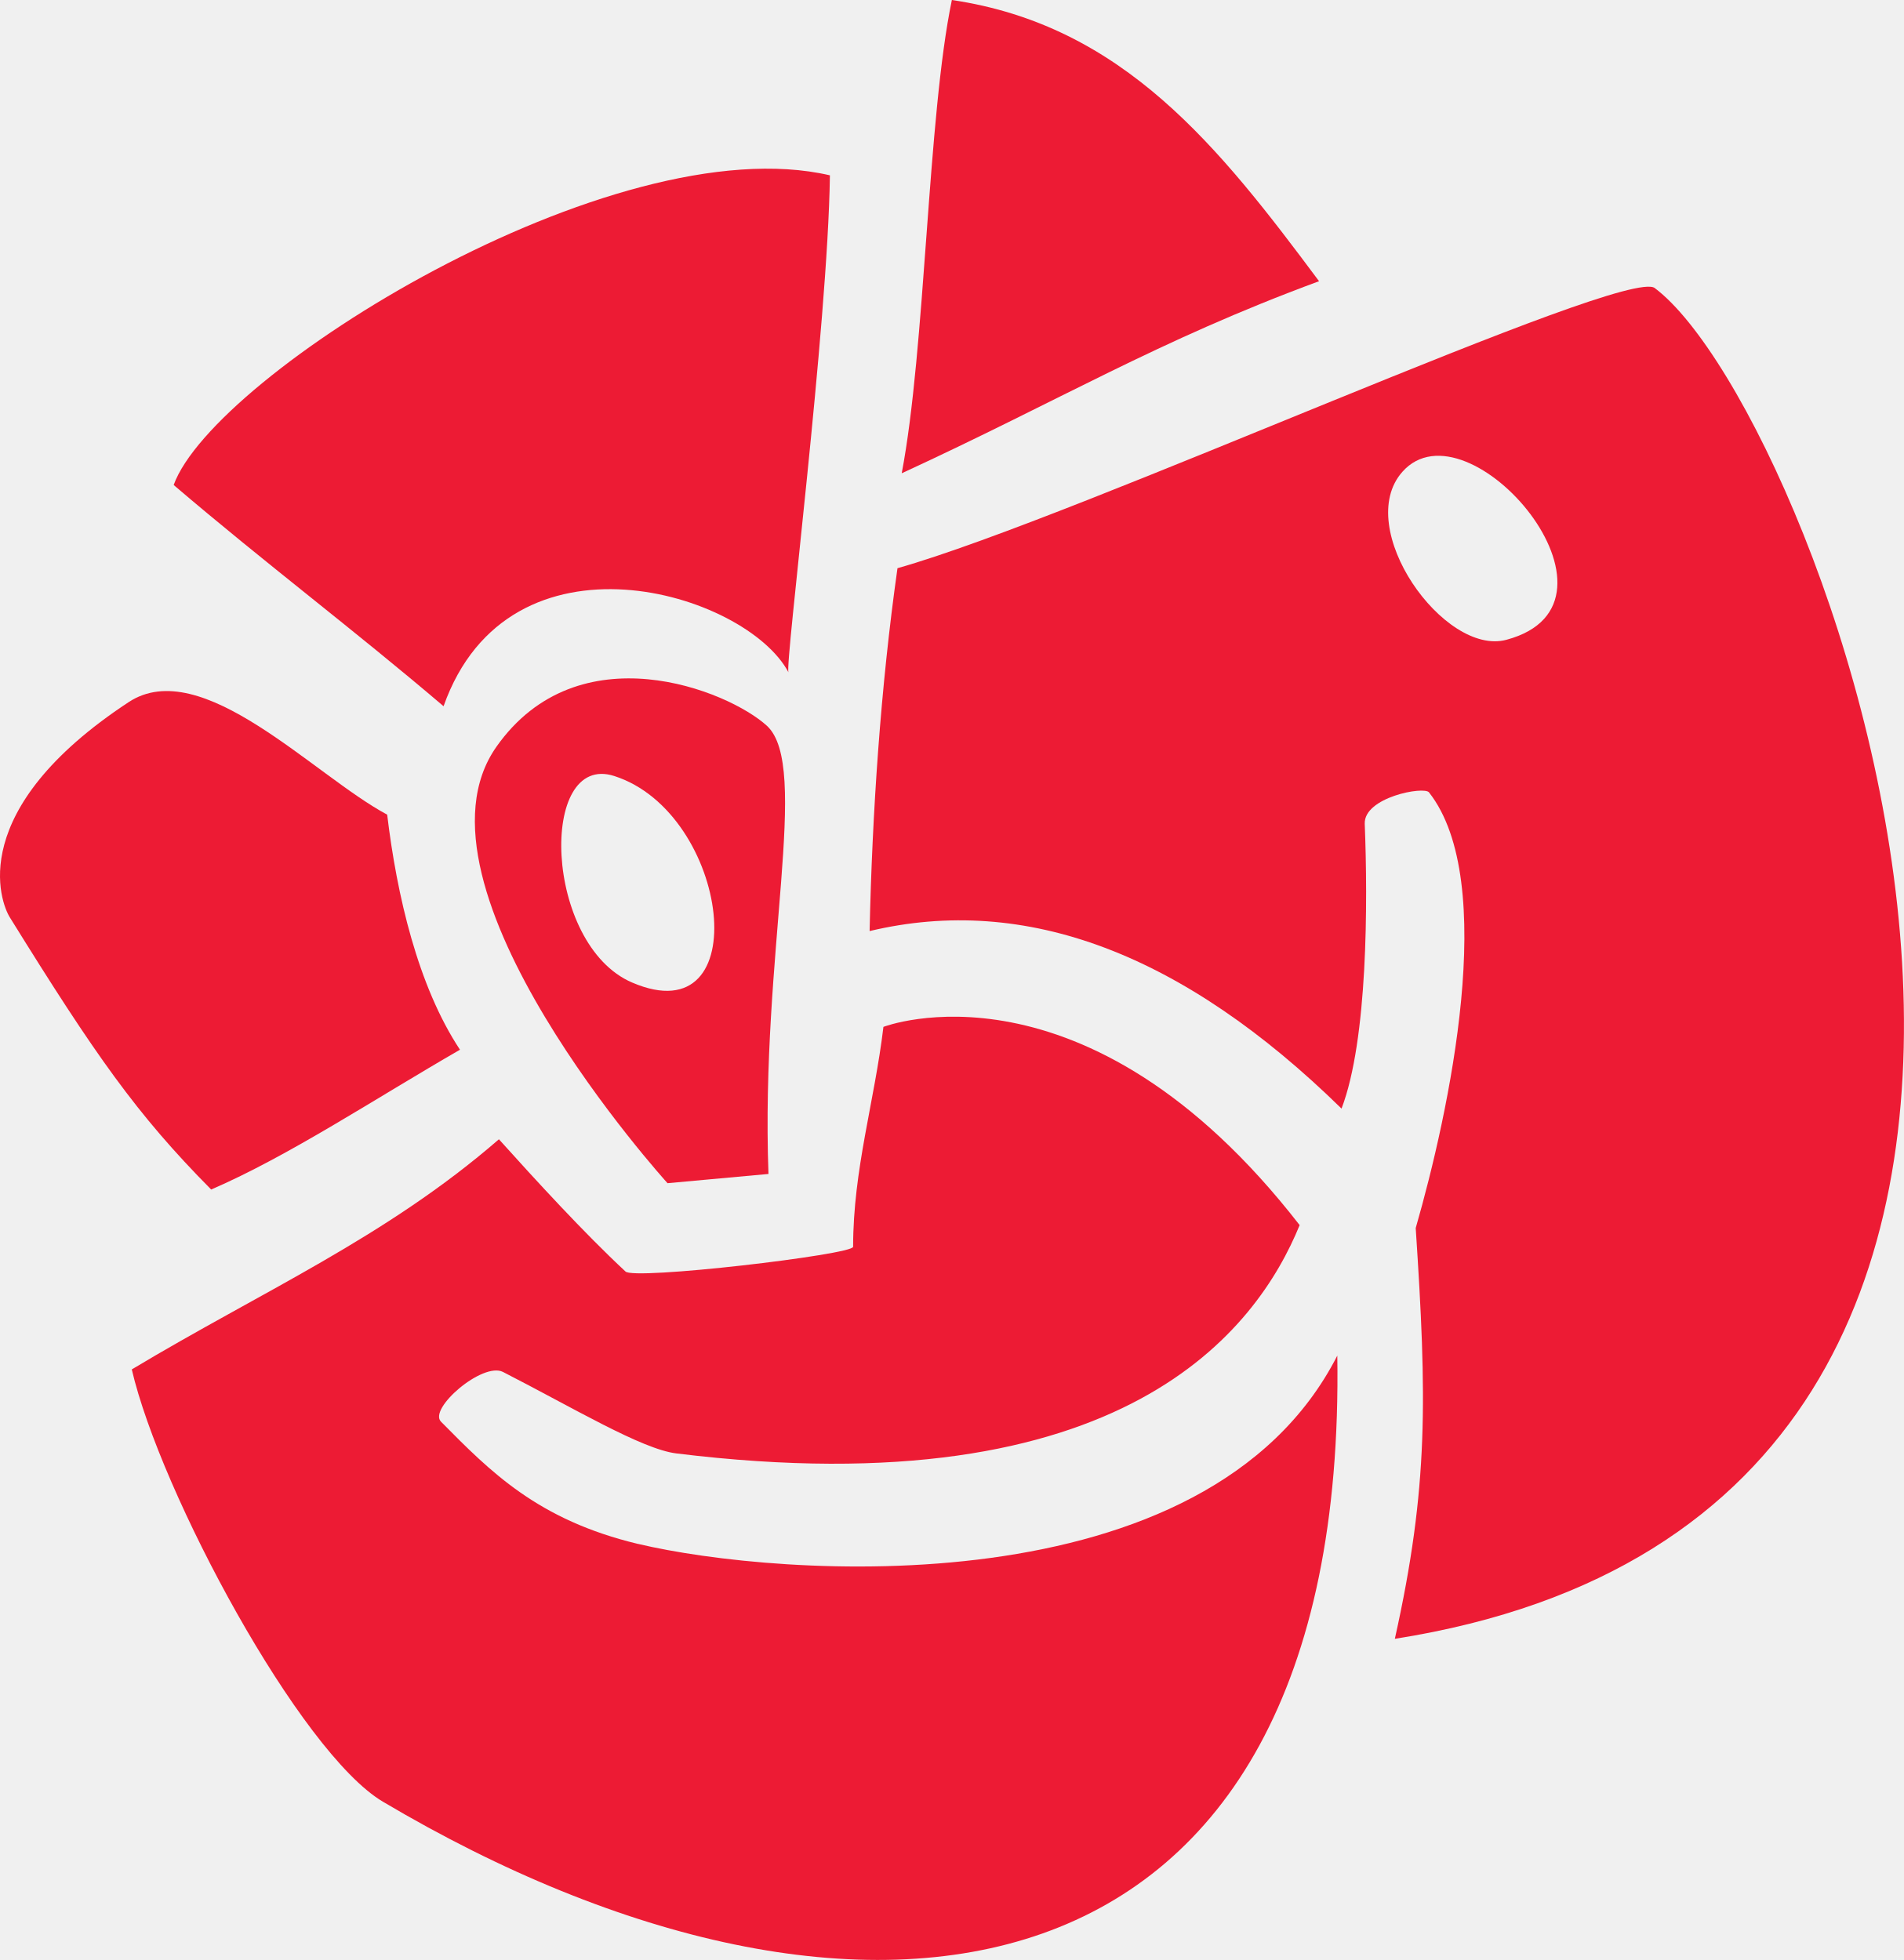
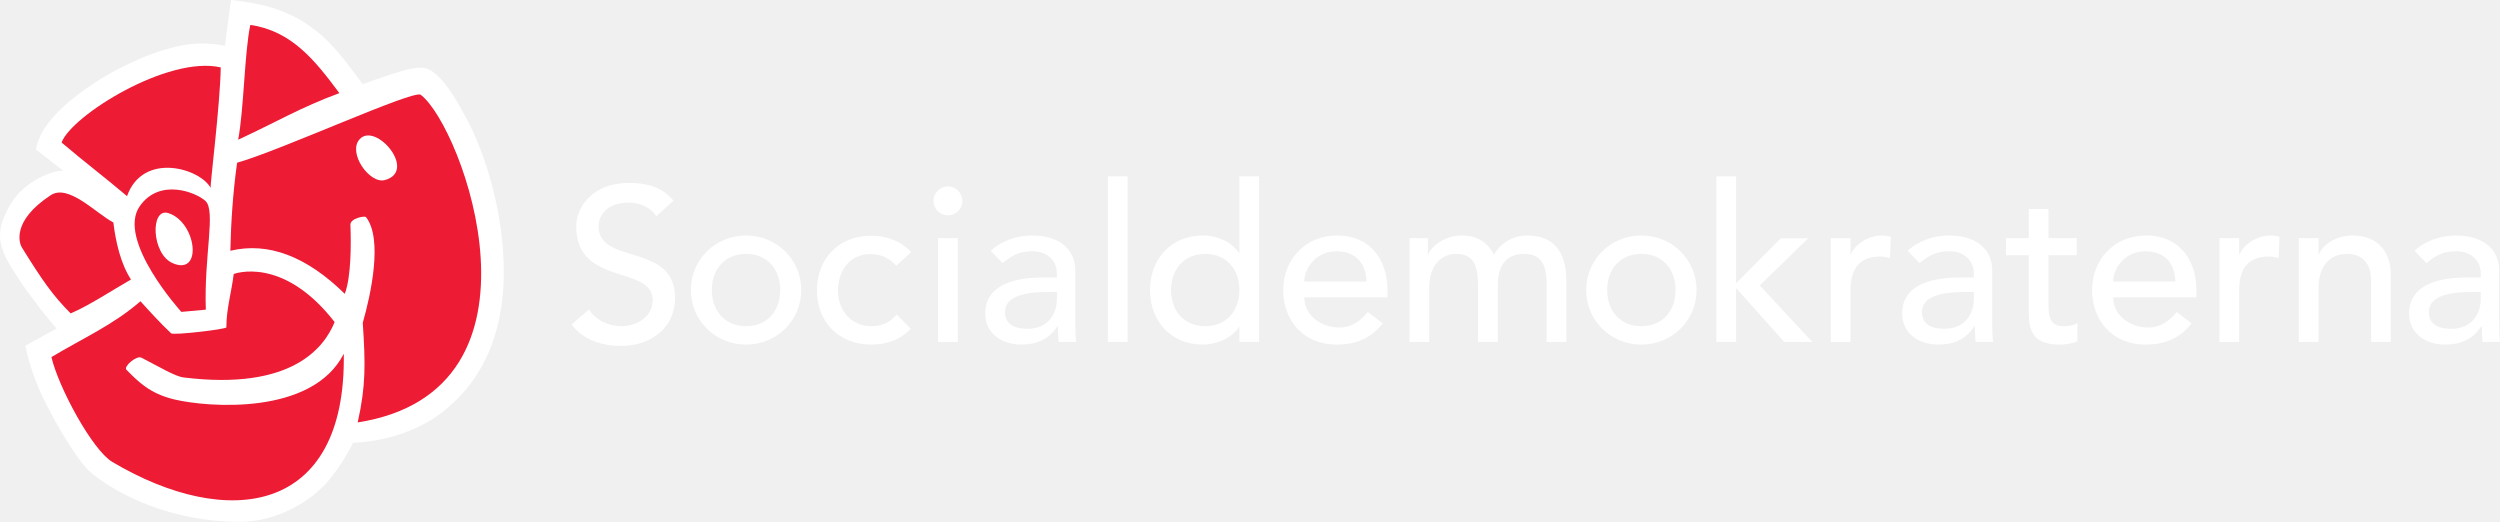
- <svg xmlns="http://www.w3.org/2000/svg" id="Lager_1" data-name="Lager 1" viewBox="0 0 391.39 403">
+ <svg xmlns="http://www.w3.org/2000/svg" id="Lager_1" data-name="Lager 1" viewBox="0 0 973 203.06">
  <defs>
    <style>
      .cls-1 {
        clip-path: url(#clippath);
      }

      .cls-2 {
        fill: none;
      }

-       .cls-2, .cls-3 {
+       .cls-2, .cls-3, .cls-4 {
        stroke-width: 0px;
      }

-       .cls-4 {
+       .cls-5 {
        clip-path: url(#clippath-1);
      }

+       .cls-6 {
+         clip-path: url(#clippath-3);
+       }
+ 
+       .cls-7 {
+         clip-path: url(#clippath-2);
+       }
+ 
      .cls-3 {
+         fill: #fff;
+       }
+ 
+       .cls-4 {
        fill: #ed1b34;
      }
    </style>
    <clipPath id="clippath">
-       <rect class="cls-2" width="391.39" height="403" />
+       <rect class="cls-2" width="973" height="203.06" />
    </clipPath>
    <clipPath id="clippath-1">
-       <rect class="cls-2" y="0" width="391.39" height="403" />
+       <rect class="cls-2" y="0" width="973" height="203.06" />
+     </clipPath>
+     <clipPath id="clippath-2">
+       <rect class="cls-2" y="0" width="973" height="203.06" />
+     </clipPath>
+     <clipPath id="clippath-3">
+       <rect class="cls-2" y="0" width="973" height="203.06" />
    </clipPath>
  </defs>
-   <g id="S_logga_röd_utan_text" data-name="S logga röd – utan text">
+   <g id="S_logga_-_Liggande_Negativ" data-name="S logga - Liggande Negativ">
    <g class="cls-1">
-       <g class="cls-4">
-         <path class="cls-3" d="M195.67,0c-5.01,23.99-5.41,71.69-10.31,97.31,32.52-14.97,52.43-27.18,85.79-39.49C250.64,30.29,230.97,5.21,195.67,0" />
-         <path class="cls-3" d="M131.19,317.46c-20.65-4.94-30.36-14.85-40.54-25.15-2.64-2.68,8.59-12.34,12.75-10.22,14.39,7.36,28.5,15.87,35.62,16.75,92.27,11.36,119.42-25.61,128.14-46.94-44.11-56.82-85.56-40.76-85.56-40.76-1.83,15.37-6.22,29.26-6.23,45.21.1,1.62-45.46,6.96-46.82,5.06-8.47-7.88-18.36-18.68-25.99-27.16-23.25,20.18-48.68,31.24-75.47,47.32,5.91,25.43,34.6,78.79,51.62,88.88,97.86,58.04,198.35,44.78,196.19-91.72-26.78,52.55-115.33,45.47-143.71,38.72" />
-         <path class="cls-3" d="M309.66,131.55c-12.8,3.44-31.6-23.01-21.38-34.54,13.53-15.26,49.55,27,21.38,34.54M340.17,59.23c-6.02-4.53-118.53,47.11-155.68,57.6-3.47,24.49-5.2,50.37-5.73,74.61,32.03-7.65,64.42,4.58,97.01,36.5,5.41-14.16,5.41-42.46,4.77-58.56-.19-5.47,12.21-7.77,13.21-6.46,14.42,18.34,4.1,65.84-2.73,89.58,2.29,34.83,2.68,53.16-4.29,84.46,171.76-27.02,88.47-251.43,53.43-277.73" />
-         <path class="cls-3" d="M94.55,215.83c-8.64-13.06-12.98-31.79-14.96-48.33-15.07-8.05-38.12-33.02-53.15-23.13C-7.23,166.54.09,185.53,2.02,188.62c17.57,28.34,26.06,40.48,41.39,55.96,15.9-6.87,33.63-18.64,51.15-28.75" />
-         <path class="cls-3" d="M129.94,202.02c-18.18-7.79-19.28-47.49-3.66-42.46,23.8,7.66,29.36,53.51,3.66,42.46M102.05,153.54c-20.21,28.68,35.17,89.74,35.17,89.74l20.75-1.9c-1.65-45.45,8.67-83.78-.3-92.13-8.01-7.34-38.76-19.65-55.63,4.3" />
-         <path class="cls-3" d="M162.08,138.23c-.79-1.4,8.09-71.14,8.52-102.18-44.62-10.38-126.67,40.92-134.9,63.67,18.91,16.15,36.94,29.68,55.48,45.49,13.5-38.14,62.16-23.46,70.9-6.97" />
+       <g class="cls-5">
+         <path class="cls-3" d="M229.22,120.48c2.9,4.43,7.93,6.48,12.79,6.48,5.37,0,12.02-3.41,12.02-10.07,0-13.89-29.76-5.29-29.76-28.82,0-7.08,5.97-16.88,20.46-16.88,6.57,0,12.88,1.36,17.39,6.91l-6.65,6.05c-2.05-3.15-6.05-5.29-10.74-5.29-9.04,0-11.77,5.46-11.77,9.21,0,15.26,29.76,6.14,29.76,27.89,0,11.68-9.38,18.67-20.98,18.67-7.76,0-15.17-2.64-19.27-8.36l6.74-5.8Z" />
+         <path class="cls-3" d="M290.36,91.65c12.02,0,21.49,9.46,21.49,21.23s-9.46,21.23-21.49,21.23-21.48-9.47-21.48-21.23,9.46-21.23,21.48-21.23M290.36,126.95c8.19,0,13.3-5.88,13.3-14.07s-5.12-14.07-13.3-14.07-13.3,5.88-13.3,14.07,5.12,14.07,13.3,14.07" />
+         <path class="cls-3" d="M348.82,103.42c-2.81-2.99-5.8-4.52-10.06-4.52-8.35,0-12.62,6.73-12.62,14.32s5.12,13.73,13.05,13.73c4.26,0,7.25-1.54,9.8-4.52l5.46,5.46c-4.01,4.44-9.47,6.22-15.35,6.22-12.45,0-21.14-8.61-21.14-21.06s8.52-21.32,21.14-21.32c5.88,0,11.51,2.05,15.52,6.4l-5.8,5.29Z" />
+         <path class="cls-3" d="M368.93,72.55c3.07,0,5.63,2.56,5.63,5.63s-2.56,5.63-5.63,5.63-5.63-2.56-5.63-5.63,2.56-5.63,5.63-5.63M365.1,92.68h7.67v40.42h-7.67v-40.42Z" />
+         <path class="cls-3" d="M385.59,97.62c4.26-4.01,10.4-5.97,16.03-5.97,11.93,0,16.88,6.48,16.88,13.47v20.63c0,2.82.09,5.2.34,7.33h-6.82c-.17-2.05-.26-4.09-.26-6.14h-.17c-3.41,5.2-8.02,7.16-14.15,7.16-7.5,0-13.98-4.26-13.98-12.11,0-10.41,9.97-13.98,22.25-13.98h5.63v-1.7c0-4.18-3.07-8.53-9.64-8.53-5.88,0-8.7,2.47-11.51,4.6l-4.6-4.78ZM407.25,113.65c-7.25,0-16.11,1.28-16.11,7.76,0,4.6,3.41,6.56,8.7,6.56,8.53,0,11.51-6.31,11.51-11.76v-2.56h-4.09Z" />
+         <rect class="cls-3" x="431.17" y="68.63" width="7.68" height="64.46" />
+         <path class="cls-3" d="M490.04,133.09h-7.67v-5.8h-.17c-2.98,4.35-8.61,6.82-14.07,6.82-12.53,0-20.55-9.3-20.55-21.23s8.1-21.23,20.55-21.23c5.8,0,11.34,2.64,14.07,6.82h.17v-29.84h7.67v64.46ZM482.37,112.89c0-8.19-5.12-14.07-13.3-14.07s-13.3,5.89-13.3,14.07,5.12,14.07,13.3,14.07,13.3-5.88,13.3-14.07" />
+         <path class="cls-3" d="M507.62,115.7c0,7.08,6.57,11.77,13.64,11.77,4.69,0,8.1-2.39,11.08-6.05l5.8,4.43c-4.26,5.54-10.15,8.27-17.91,8.27-12.79,0-20.8-9.21-20.8-21.23s8.78-21.23,20.89-21.23c14.24,0,19.7,10.91,19.7,21.32v2.73h-32.4ZM531.84,109.56c-.17-6.74-3.92-11.77-11.68-11.77s-12.53,6.4-12.53,11.77h24.22Z" />
+         <path class="cls-3" d="M548.57,92.67h7.16v6.31h.17c.77-2.39,5.72-7.33,12.96-7.33,5.97,0,10.07,2.56,12.63,7.51,2.64-4.95,7.93-7.51,12.78-7.51,12.45,0,15.35,8.87,15.35,17.91v23.53h-7.67v-22.51c0-6.14-1.28-11.77-8.7-11.77s-10.31,5.03-10.31,12.2v22.08h-7.68v-21.15c0-7.68-1.1-13.13-8.52-13.13-5.54,0-10.49,4.18-10.49,13.3v20.98h-7.67v-40.42Z" />
+         <path class="cls-3" d="M638.82,91.65c12.02,0,21.49,9.46,21.49,21.23s-9.46,21.23-21.49,21.23-21.48-9.47-21.48-21.23,9.46-21.23,21.48-21.23M638.82,126.95c8.19,0,13.3-5.88,13.3-14.07s-5.11-14.07-13.3-14.07-13.3,5.88-13.3,14.07,5.12,14.07,13.3,14.07" />
+         <polygon class="cls-3" points="668.01 68.63 675.68 68.63 675.68 110.24 693.07 92.76 703.73 92.76 684.89 111.09 705.35 133.09 694.43 133.09 675.68 112.11 675.68 133.09 668.01 133.09 668.01 68.63" />
+         <path class="cls-3" d="M712.56,92.67h7.67v6.23h.17c1.96-4.27,7.08-7.25,12.11-7.25,1.19,0,2.39.17,3.41.51l-.34,8.27c-1.28-.34-2.56-.59-3.75-.59-7.5,0-11.6,4.09-11.6,12.96v20.3h-7.67v-40.42Z" />
+         <path class="cls-3" d="M742.46,97.62c4.26-4.01,10.4-5.97,16.03-5.97,11.93,0,16.88,6.48,16.88,13.47v20.63c0,2.82.08,5.2.34,7.33h-6.81c-.17-2.05-.26-4.09-.26-6.14h-.17c-3.41,5.2-8.02,7.16-14.16,7.16-7.5,0-13.98-4.26-13.98-12.11,0-10.41,9.97-13.98,22.25-13.98h5.63v-1.7c0-4.18-3.07-8.53-9.64-8.53-5.88,0-8.69,2.47-11.51,4.6l-4.61-4.78ZM764.13,113.65c-7.25,0-16.12,1.28-16.12,7.76,0,4.6,3.41,6.56,8.69,6.56,8.53,0,11.52-6.31,11.52-11.76v-2.56h-4.09Z" />
+         <path class="cls-3" d="M808.27,99.33h-11v18.33c0,4.52,0,9.3,5.8,9.3,1.79,0,3.92-.26,5.46-1.19v6.99c-1.79,1.03-5.37,1.37-6.91,1.37-11.85,0-12.02-7.25-12.02-13.73v-21.06h-8.86v-6.65h8.86v-11.34h7.67v11.34h11v6.65Z" />
+         <path class="cls-3" d="M822.45,115.7c0,7.08,6.57,11.77,13.64,11.77,4.69,0,8.1-2.39,11.08-6.05l5.8,4.43c-4.26,5.54-10.15,8.27-17.91,8.27-12.79,0-20.81-9.21-20.81-21.23s8.79-21.23,20.9-21.23c14.24,0,19.7,10.91,19.7,21.32v2.73h-32.4ZM846.66,109.56c-.17-6.74-3.92-11.77-11.68-11.77s-12.53,6.4-12.53,11.77h24.21Z" />
+         <path class="cls-3" d="M863.81,92.67h7.67v6.23h.18c1.96-4.27,7.08-7.25,12.1-7.25,1.19,0,2.39.17,3.41.51l-.34,8.27c-1.28-.34-2.56-.59-3.75-.59-7.5,0-11.6,4.09-11.6,12.96v20.3h-7.67v-40.42Z" />
+         <path class="cls-3" d="M894.7,92.67h7.67v6.23h.17c1.96-4.27,7.08-7.25,13.3-7.25,7.85,0,14.67,4.69,14.67,15.43v26.01h-7.67v-23.88c0-7.59-4.35-10.4-9.21-10.4-6.39,0-11.26,4.1-11.26,13.47v20.81h-7.67v-40.42Z" />
+       </g>
+       <g class="cls-7">
+         <path class="cls-3" d="M939.75,97.62c4.26-4.01,10.4-5.97,16.03-5.97,11.93,0,16.88,6.48,16.88,13.47v20.63c0,2.82.08,5.2.34,7.33h-6.82c-.17-2.05-.25-4.09-.25-6.14h-.17c-3.41,5.2-8.02,7.16-14.15,7.16-7.5,0-13.98-4.26-13.98-12.11,0-10.41,9.97-13.98,22.25-13.98h5.63v-1.7c0-4.18-3.07-8.53-9.64-8.53-5.89,0-8.69,2.47-11.51,4.6l-4.61-4.78ZM961.41,113.65c-7.25,0-16.11,1.28-16.11,7.76,0,4.6,3.41,6.56,8.69,6.56,8.53,0,11.52-6.31,11.52-11.76v-2.56h-4.09Z" />
+         <path class="cls-3" d="M195.74,97.01c-1.68-21.16-7.99-39-13.69-49.92-3.89-7.48-7.5-13.31-10.92-16.79-1.22-1.3-3.73-3.63-6.27-3.89-2.58-.26-5.94.3-12.96,2.62-5.27,1.74-9.21,3.17-10.72,3.73-.75-1.02-2.24-3.03-3.39-4.54-3.87-5.08-8.56-11.32-14.15-15.73-3.91-3.09-7.44-5.51-12.58-7.57-3.31-1.43-6.61-2.45-9.6-3.08C95.99.68,91.18.13,89.93,0c-.12.88-.49,3.58-.96,6.92-.6,4.27-1.36,10.57-1.4,10.92-4.76-1.07-11.26-1.26-16.56-.22-9.39,1.83-17.35,5.42-23.64,8.56-7.81,3.9-13.89,8.2-17.3,10.84-6.36,4.84-10.47,9.41-12.85,13.13-1.47,2.3-2.29,4.36-2.73,5.85-.33,1.11-.45,1.88-.49,2.2l10.65,8.29c-1.41-.05-3.12.27-4.41.7-3.59,1.23-4.62,1.83-6.03,2.65-2.59,1.5-4.58,3.11-6.57,5.01C4.4,78.19-.01,85.43,0,91.72c0,.93.09,1.86.28,2.77,1.2,5.7,4.46,10.01,7.09,14.21,1.7,2.72,5.31,7.53,8.48,11.65,3,3.88,5.86,7.15,6.15,7.51l-12.15,6.71.21.86h0c.15.73.44,2,.88,3.66.71,2.68,1.83,6.36,3.43,10.33,4.18,10.39,15.4,29.97,21.27,34.73,10.27,8.35,30.81,18.93,57.56,18.93.2,0,.4,0,.6,0,12.12-.06,24.92-6.27,32.53-14.36,3.35-3.56,6.1-7.63,8.02-10.81,1.92-3.19,2.98-5.46,2.99-5.46l.06-.12.13-.05s.07-.02.11-.02c.45,0,21.81-.09,37.37-14.24,3.97-3.62,21.06-17.89,21.08-52.22,0-2.79-.11-5.71-.36-8.77" />
+         <path class="cls-4" d="M97.42,9.69c-2.3,11.01-2.48,32.91-4.73,44.68,14.93-6.88,24.07-12.48,39.39-18.13-9.42-12.64-18.45-24.16-34.65-26.55" />
+         <path class="cls-4" d="M67.81,155.45c-9.48-2.27-13.94-6.82-18.61-11.55-1.22-1.23,3.94-5.67,5.85-4.69,6.61,3.38,13.09,7.29,16.35,7.69,42.37,5.22,54.83-11.76,58.84-21.55-20.25-26.09-39.28-18.71-39.28-18.71-.84,7.05-2.85,13.43-2.86,20.76.05.74-20.87,3.19-21.5,2.32-3.89-3.62-8.43-8.58-11.93-12.47-10.68,9.26-22.35,14.34-34.65,21.73,2.71,11.68,15.89,36.18,23.7,40.81,44.93,26.65,91.07,20.56,90.08-42.11-12.3,24.13-52.95,20.88-65.98,17.78" />
+       </g>
+       <g class="cls-6">
+         <path class="cls-4" d="M149.75,70.09c-5.88,1.58-14.51-10.57-9.82-15.86,6.21-7.01,22.75,12.4,9.82,15.86M163.76,36.89c-2.77-2.08-54.42,21.63-71.48,26.45-1.59,11.25-2.39,23.12-2.63,34.26,14.71-3.51,29.58,2.1,44.54,16.76,2.49-6.5,2.49-19.5,2.19-26.89-.09-2.51,5.6-3.57,6.07-2.97,6.62,8.42,1.88,30.23-1.26,41.13,1.05,15.99,1.23,24.41-1.97,38.78,78.86-12.41,40.62-115.44,24.53-127.51" />
+         <path class="cls-4" d="M50.99,108.79c-3.97-6-5.96-14.6-6.87-22.19-6.92-3.7-17.5-15.16-24.4-10.62-15.46,10.17-12.1,18.89-11.22,20.31,8.07,13.01,11.97,18.59,19,25.69,7.3-3.16,15.44-8.56,23.48-13.2" />
+         <path class="cls-4" d="M67.24,102.44c-8.35-3.58-8.85-21.8-1.68-19.49,10.93,3.52,13.48,24.57,1.68,19.49M54.43,80.19c-9.28,13.17,16.15,41.2,16.15,41.2l9.53-.87c-.76-20.87,3.98-38.46-.14-42.3-3.68-3.37-17.79-9.02-25.54,1.97" />
+         <path class="cls-4" d="M82,73.16c-.36-.64,3.72-32.67,3.91-46.92-20.49-4.77-58.16,18.79-61.94,29.23,8.68,7.41,16.96,13.63,25.47,20.88,6.2-17.51,28.54-10.77,32.55-3.2" />
      </g>
    </g>
  </g>
</svg>
